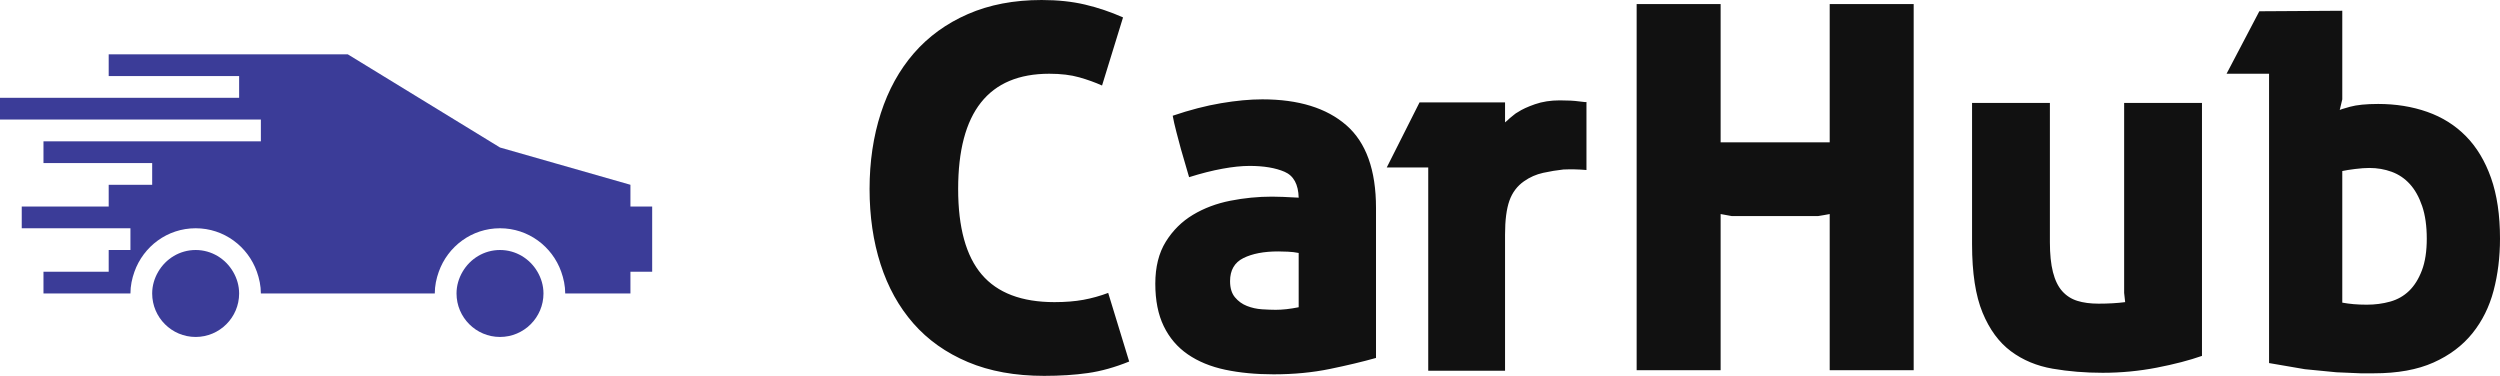
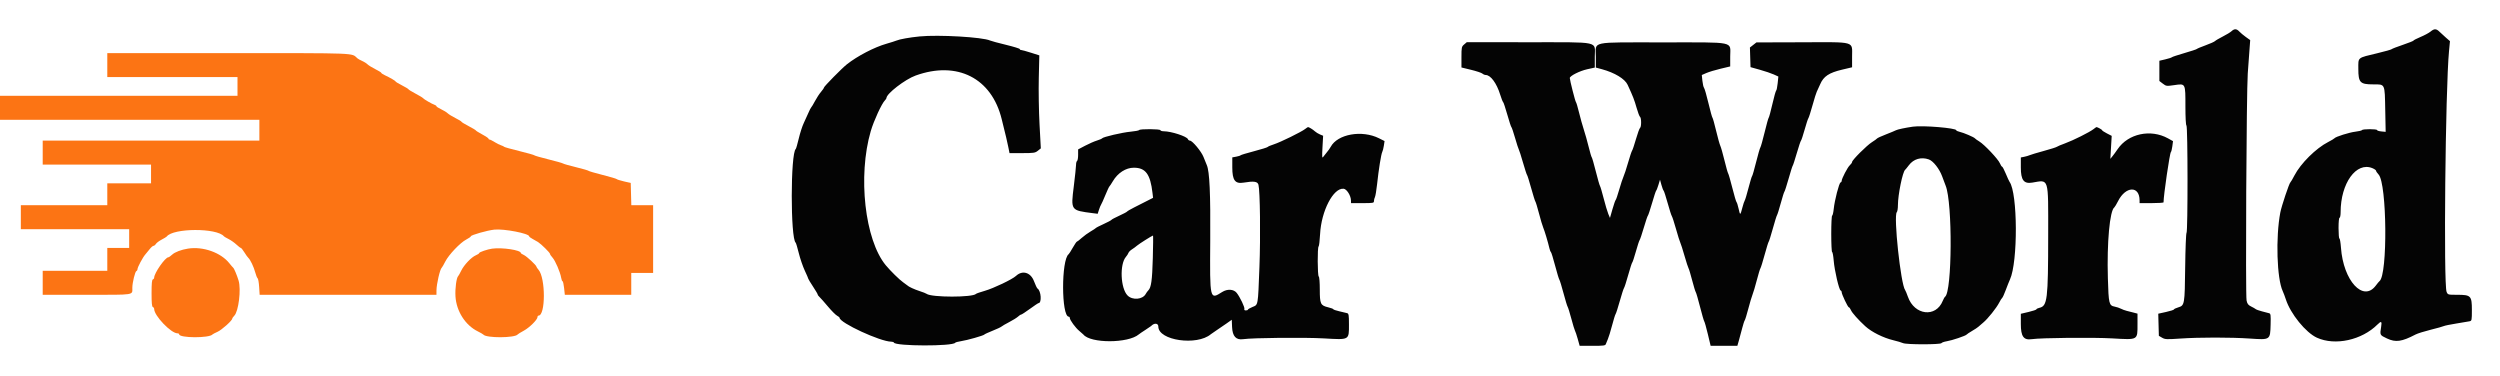
- <svg xmlns="http://www.w3.org/2000/svg" width="501.28" height="75.365" viewBox="0 0 230 34.579" class="css-1j8o68f" version="1.1" id="svg17">
-   <defs id="SvgjsDefs2381" />
-   <g id="SvgjsG2382" featurekey="PG4fjM-0" transform="matrix(2,0,0,2,0,-19)" fill="#3b3c98">
-     <g transform="translate(-270 -140)" id="g11">
-       <g id="g9">
-         <path d="M279,161c-0.736,0-1.375,0.405-1.722,1c-0.172,0.295-0.278,0.635-0.278,1c0,1.102,0.897,2,2,2c1.103,0,2-0.898,2-2    c0-0.365-0.105-0.705-0.278-1C280.375,161.405,279.737,161,279,161z" id="path3" />
-         <path d="M293,161c-0.736,0-1.375,0.405-1.722,1c-0.172,0.295-0.278,0.635-0.278,1c0,1.102,0.897,2,2,2c1.103,0,2-0.898,2-2    c0-0.365-0.105-0.705-0.278-1C294.375,161.405,293.737,161,293,161z" id="path5" />
-         <path d="M299,159v-1l-6-1.715L286,152h-11v1h6v1h-11v1h12v1h-10v1h5v1h-2v1h-4v1h5v1h-1v1h-3v1h4c0-0.352,0.072-0.686,0.184-1    c0.414-1.162,1.512-2,2.816-2c1.305,0,2.402,0.838,2.816,2c0.111,0.314,0.184,0.648,0.184,1h8c0-0.352,0.072-0.686,0.184-1    c0.414-1.162,1.512-2,2.816-2c1.305,0,2.402,0.838,2.816,2c0.111,0.314,0.184,0.648,0.184,1h3v-1h1v-3H299z" id="path7" />
-       </g>
-     </g>
-   </g>
-   <g id="SvgjsG2383" featurekey="jxYttZ-0" transform="matrix(2.355529,0,0,2.355529,78.25691,-13.04958)" fill="#111111">
-     <path d="M10.88 19.66 c-0.56 0.227 -1.097 0.377 -1.61 0.45 s-1.083 0.11 -1.71 0.11 c-1.133 0 -2.127 -0.18 -2.98 -0.54 s-1.563 -0.863 -2.13 -1.51 s-0.993 -1.417 -1.28 -2.31 s-0.43 -1.873 -0.43 -2.94 s0.147 -2.053 0.44 -2.96 s0.723 -1.687 1.29 -2.34 s1.27 -1.163 2.11 -1.53 s1.8 -0.55 2.88 -0.55 c0.627 0 1.193 0.06 1.7 0.18 s1 0.287 1.48 0.5 l-0.82 2.66 c-0.267 -0.12 -0.563 -0.227 -0.89 -0.32 s-0.717 -0.14 -1.17 -0.14 c-2.373 0 -3.56 1.5 -3.56 4.5 c0 1.507 0.307 2.62 0.92 3.34 s1.56 1.08 2.84 1.08 c0.427 0 0.803 -0.03 1.13 -0.09 s0.65 -0.15 0.97 -0.27 z M17.5 15.42 c-0.133 -0.027 -0.273 -0.043 -0.42 -0.05 s-0.273 -0.01 -0.38 -0.01 c-0.56 0 -1.013 0.087 -1.36 0.26 s-0.52 0.473 -0.52 0.9 c0 0.267 0.063 0.477 0.19 0.63 s0.283 0.267 0.47 0.34 s0.383 0.117 0.59 0.13 s0.383 0.02 0.53 0.02 c0.267 0 0.567 -0.033 0.9 -0.1 l0 -2.12 z M16.46 13.22 c0.107 0 0.25 0.003 0.43 0.01 s0.383 0.017 0.61 0.03 c-0.013 -0.52 -0.197 -0.857 -0.55 -1.01 s-0.81 -0.23 -1.37 -0.23 c-0.307 0 -0.66 0.037 -1.06 0.11 s-0.833 0.183 -1.3 0.33 l-0.32 -1.1 c-0.04 -0.147 -0.097 -0.36 -0.17 -0.64 s-0.123 -0.5 -0.15 -0.66 c0.667 -0.227 1.297 -0.39 1.89 -0.49 s1.13 -0.15 1.61 -0.15 c1.413 0 2.507 0.337 3.28 1.01 s1.16 1.75 1.16 3.23 l0 5.86 c-0.52 0.147 -1.12 0.29 -1.8 0.43 s-1.413 0.21 -2.2 0.21 c-0.693 0 -1.323 -0.06 -1.89 -0.18 s-1.053 -0.32 -1.46 -0.6 s-0.72 -0.647 -0.94 -1.1 s-0.33 -1.007 -0.33 -1.66 s0.137 -1.2 0.41 -1.64 s0.627 -0.79 1.06 -1.05 s0.92 -0.443 1.46 -0.55 s1.083 -0.16 1.63 -0.16 z M26.06 9.92 c0.16 -0.107 0.383 -0.21 0.67 -0.31 s0.61 -0.15 0.97 -0.15 c0.307 0 0.557 0.013 0.75 0.04 s0.29 0.033 0.29 0.02 l0 2.66 c-0.307 -0.027 -0.607 -0.033 -0.9 -0.02 c-0.253 0.027 -0.517 0.07 -0.79 0.13 s-0.523 0.17 -0.75 0.33 c-0.267 0.187 -0.457 0.44 -0.57 0.76 s-0.17 0.76 -0.17 1.32 l0 5.32 l-3 0 l0 -7.94 l-1.62 0 l1.28 -2.54 l3.34 0 l0 0.78 c0.067 -0.053 0.127 -0.107 0.18 -0.16 c0.053 -0.04 0.107 -0.083 0.16 -0.13 s0.107 -0.083 0.16 -0.11 z M30.7 5.7 l3.28 -0 l0 5.4 l4.26 0 l0 -5.4 l3.28 0 l0 14.3 l-3.28 0 l0 -6.1 c-0.08 0.013 -0.153 0.027 -0.22 0.04 l-0.24 0.04 l-3.36 0 l-0.44 -0.08 l0 6.1 l-3.28 0 l0 -14.3 z M43.8 9.56 l3.04 -0 l0 5.44 c0 0.467 0.04 0.857 0.12 1.17 s0.2 0.56 0.36 0.74 s0.357 0.307 0.59 0.38 s0.51 0.11 0.83 0.11 c0.387 0 0.733 -0.02 1.04 -0.06 l-0.04 -0.36 l0 -7.42 l3.04 0 l0 9.88 c-0.493 0.173 -1.083 0.327 -1.77 0.46 s-1.39 0.2 -2.11 0.2 c-0.68 0 -1.33 -0.053 -1.95 -0.16 s-1.163 -0.333 -1.63 -0.68 s-0.837 -0.85 -1.11 -1.51 s-0.41 -1.55 -0.41 -2.67 l0 -5.52 z M58.26 5.96 l-0 3.46 l-0.1 0.42 c0 -0.013 0.133 -0.057 0.4 -0.13 s0.633 -0.11 1.1 -0.11 c0.693 0 1.333 0.103 1.92 0.31 s1.09 0.523 1.51 0.95 s0.747 0.97 0.98 1.63 s0.35 1.45 0.35 2.37 c0 0.72 -0.083 1.397 -0.25 2.03 s-0.443 1.19 -0.83 1.67 s-0.893 0.86 -1.52 1.14 s-1.4 0.42 -2.32 0.42 l-0.53 0 l-0.94 -0.04 l-1.23 -0.12 l-1.4 -0.24 l0 -11.3 l-1.66 0 l1.28 -2.44 z M59.22 17.44 c0.32 0 0.623 -0.04 0.91 -0.12 s0.533 -0.22 0.74 -0.42 s0.373 -0.467 0.5 -0.8 s0.19 -0.747 0.19 -1.24 s-0.06 -0.917 -0.18 -1.27 s-0.28 -0.64 -0.48 -0.86 s-0.437 -0.38 -0.71 -0.48 s-0.563 -0.15 -0.87 -0.15 c-0.16 0 -0.347 0.013 -0.56 0.04 s-0.38 0.053 -0.5 0.08 l0 5.14 c0.147 0.027 0.297 0.047 0.45 0.06 s0.323 0.02 0.51 0.02 z" id="path14" />
+ <svg xmlns="http://www.w3.org/2000/svg" id="svg" version="1.1" width="400" height="60.124" viewBox="0, 0, 400,60.124">
+   <g id="svgg">
+     <path id="path0" d="M17.167 10.417 L 17.167 12.333 27.583 12.333 L 38.000 12.333 38.000 13.833 L 38.000 15.333 19.000 15.333 L 0.000 15.333 0.000 17.250 L 0.000 19.167 20.750 19.167 L 41.500 19.167 41.500 20.833 L 41.500 22.500 24.167 22.500 L 6.833 22.500 6.833 24.417 L 6.833 26.333 15.500 26.333 L 24.167 26.333 24.167 27.833 L 24.167 29.333 20.667 29.333 L 17.167 29.333 17.167 31.083 L 17.167 32.833 10.250 32.833 L 3.333 32.833 3.333 34.750 L 3.333 36.667 12.000 36.667 L 20.667 36.667 20.667 38.167 L 20.667 39.667 18.917 39.667 L 17.167 39.667 17.167 41.500 L 17.167 43.333 12.000 43.333 L 6.833 43.333 6.833 45.250 L 6.833 47.167 13.899 47.167 C 21.743 47.167,21.161 47.258,21.173 46.028 C 21.181 45.199,21.614 43.434,21.828 43.363 C 21.922 43.331,22.000 43.192,22.000 43.054 C 22.000 42.761,22.850 41.167,23.244 40.721 C 23.391 40.554,23.704 40.173,23.938 39.875 C 24.172 39.577,24.451 39.333,24.558 39.333 C 24.665 39.333,24.840 39.194,24.946 39.024 C 25.053 38.854,25.465 38.545,25.862 38.339 C 26.259 38.132,26.621 37.913,26.667 37.852 C 27.699 36.473,34.711 36.444,35.833 37.815 C 35.879 37.871,36.215 38.067,36.581 38.250 C 36.946 38.433,37.505 38.827,37.824 39.125 C 38.142 39.423,38.461 39.667,38.533 39.667 C 38.604 39.667,38.859 39.985,39.099 40.375 C 39.340 40.765,39.622 41.158,39.726 41.250 C 40.047 41.531,40.607 42.705,40.839 43.583 C 40.960 44.042,41.131 44.465,41.220 44.525 C 41.309 44.584,41.418 45.203,41.463 45.900 L 41.544 47.167 55.689 47.167 L 69.833 47.167 69.837 46.458 C 69.843 45.440,70.400 43.045,70.679 42.833 C 70.740 42.788,70.991 42.351,71.237 41.863 C 71.794 40.760,73.642 38.818,74.608 38.321 C 75.007 38.115,75.333 37.887,75.333 37.812 C 75.333 37.609,77.943 36.865,79.093 36.740 C 80.623 36.575,84.667 37.355,84.667 37.816 C 84.667 37.883,84.910 38.068,85.208 38.226 C 85.506 38.384,85.900 38.609,86.083 38.725 C 86.600 39.053,88.000 40.437,88.000 40.621 C 88.000 40.711,88.181 40.980,88.403 41.219 C 88.844 41.696,89.642 43.552,89.786 44.438 C 89.836 44.747,89.936 45.000,90.009 45.000 C 90.081 45.000,90.192 45.487,90.256 46.083 L 90.372 47.167 95.686 47.167 L 101.000 47.167 101.000 45.417 L 101.000 43.667 102.750 43.667 L 104.500 43.667 104.500 38.250 L 104.500 32.833 102.756 32.833 L 101.011 32.833 100.964 31.054 L 100.917 29.275 99.833 29.023 C 99.237 28.884,98.712 28.718,98.667 28.654 C 98.621 28.590,97.608 28.291,96.417 27.990 C 95.225 27.689,94.212 27.392,94.167 27.331 C 94.121 27.270,93.221 27.009,92.167 26.753 C 91.112 26.496,90.175 26.229,90.083 26.159 C 89.992 26.089,88.942 25.792,87.750 25.499 C 86.558 25.207,85.546 24.915,85.500 24.852 C 85.454 24.788,84.367 24.480,83.083 24.167 C 81.800 23.853,80.712 23.548,80.667 23.488 C 80.621 23.427,80.396 23.320,80.167 23.248 C 79.938 23.177,79.470 22.941,79.128 22.726 C 78.786 22.510,78.430 22.333,78.337 22.333 C 78.243 22.333,78.167 22.269,78.167 22.190 C 78.167 22.111,77.722 21.810,77.180 21.520 C 76.637 21.231,76.168 20.939,76.138 20.872 C 76.108 20.805,75.578 20.487,74.960 20.167 C 74.342 19.846,73.836 19.536,73.835 19.478 C 73.834 19.420,73.404 19.158,72.879 18.895 C 72.354 18.632,71.792 18.286,71.630 18.127 C 71.469 17.967,70.998 17.678,70.585 17.483 C 70.172 17.289,69.833 17.072,69.833 17.001 C 69.833 16.930,69.702 16.829,69.542 16.776 C 69.121 16.638,67.794 15.871,67.680 15.700 C 67.627 15.621,67.096 15.300,66.500 14.988 C 65.904 14.675,65.391 14.360,65.359 14.288 C 65.328 14.215,64.866 13.936,64.333 13.667 C 63.801 13.398,63.339 13.119,63.307 13.047 C 63.248 12.912,62.476 12.463,61.542 12.020 C 61.244 11.879,61.000 11.713,61.000 11.652 C 61.000 11.590,60.570 11.325,60.045 11.062 C 59.520 10.799,58.951 10.446,58.781 10.277 C 58.610 10.109,58.222 9.867,57.919 9.740 C 57.615 9.613,57.264 9.414,57.139 9.296 C 56.238 8.455,57.412 8.500,36.516 8.500 L 17.167 8.500 17.167 10.417 M30.083 39.776 C 29.005 39.946,27.986 40.333,27.547 40.740 C 27.294 40.975,27.018 41.167,26.934 41.167 C 26.431 41.167,24.667 43.702,24.667 44.424 C 24.667 44.542,24.573 44.670,24.458 44.709 C 24.306 44.759,24.250 45.354,24.250 46.917 C 24.250 48.480,24.306 49.074,24.458 49.125 C 24.573 49.163,24.667 49.304,24.667 49.438 C 24.667 50.515,27.364 53.333,28.395 53.333 C 28.544 53.333,28.667 53.402,28.667 53.486 C 28.667 54.098,33.505 54.119,34.000 53.510 C 34.046 53.454,34.407 53.265,34.802 53.090 C 35.475 52.794,37.167 51.278,37.167 50.972 C 37.167 50.896,37.312 50.688,37.489 50.511 C 38.170 49.830,38.602 46.292,38.174 44.891 C 37.911 44.028,37.453 42.936,37.310 42.832 C 37.247 42.786,36.972 42.468,36.700 42.126 C 35.334 40.407,32.492 39.398,30.083 39.776 M78.750 39.783 C 78.012 39.881,76.667 40.340,76.667 40.493 C 76.667 40.566,76.432 40.723,76.146 40.842 C 75.427 41.140,74.253 42.371,73.797 43.305 C 73.588 43.733,73.372 44.121,73.316 44.167 C 73.034 44.399,72.797 46.164,72.876 47.434 C 73.023 49.787,74.445 52.024,76.417 53.003 C 76.875 53.230,77.289 53.469,77.337 53.532 C 77.775 54.112,82.417 54.091,82.833 53.507 C 82.879 53.443,83.318 53.174,83.809 52.909 C 84.715 52.421,86.000 51.140,86.000 50.727 C 86.000 50.602,86.070 50.500,86.155 50.500 C 87.302 50.500,87.306 44.480,86.160 43.159 C 85.980 42.952,85.833 42.735,85.833 42.677 C 85.833 42.455,84.269 40.999,83.813 40.798 C 83.549 40.681,83.333 40.538,83.333 40.480 C 83.333 40.014,80.384 39.566,78.750 39.783 " stroke="none" fill="#fc7414" fill-rule="evenodd" />
+     <path id="path1" d="M357.052 4.987 C 356.863 5.163,356.236 5.546,355.659 5.837 C 355.081 6.129,354.517 6.459,354.404 6.572 C 354.292 6.685,353.611 6.990,352.891 7.250 C 352.172 7.510,351.546 7.772,351.500 7.832 C 351.454 7.892,350.554 8.190,349.500 8.494 C 348.446 8.799,347.546 9.098,347.500 9.159 C 347.454 9.220,346.985 9.371,346.458 9.495 L 345.500 9.720 345.500 11.340 L 345.500 12.960 346.052 13.382 C 346.592 13.793,346.634 13.798,347.903 13.616 C 349.702 13.356,349.667 13.288,349.667 17.022 C 349.667 18.814,349.732 20.021,349.833 20.083 C 350.051 20.218,350.063 37.035,349.846 37.258 C 349.760 37.346,349.664 39.801,349.629 42.750 C 349.559 48.754,349.538 48.875,348.508 49.184 C 348.137 49.295,347.833 49.442,347.833 49.510 C 347.833 49.578,347.268 49.759,346.578 49.913 L 345.322 50.192 345.369 51.962 L 345.417 53.732 345.932 54.032 C 346.402 54.307,346.657 54.319,348.848 54.169 C 351.928 53.959,356.914 53.959,360.000 54.170 C 363.246 54.392,363.232 54.402,363.297 51.954 C 363.339 50.381,363.312 50.184,363.047 50.114 C 362.884 50.071,362.375 49.938,361.917 49.818 C 361.458 49.699,361.008 49.537,360.917 49.458 C 360.825 49.380,360.490 49.188,360.171 49.033 C 359.710 48.807,359.564 48.615,359.452 48.083 C 359.261 47.181,359.432 14.684,359.642 11.750 C 359.734 10.467,359.860 8.742,359.921 7.917 L 360.031 6.417 359.332 5.917 C 358.947 5.642,358.477 5.248,358.286 5.042 C 357.862 4.582,357.504 4.567,357.052 4.987 M388.888 5.053 C 388.629 5.266,387.910 5.653,387.292 5.912 C 386.673 6.171,386.167 6.431,386.167 6.489 C 386.167 6.548,385.398 6.855,384.458 7.173 C 383.519 7.490,382.710 7.804,382.660 7.870 C 382.611 7.935,381.598 8.222,380.410 8.507 C 377.106 9.300,377.333 9.115,377.333 11.010 C 377.333 13.210,377.609 13.500,379.697 13.500 C 381.651 13.500,381.555 13.300,381.638 17.565 L 381.706 21.096 381.020 21.030 C 380.642 20.994,380.333 20.898,380.333 20.816 C 380.333 20.624,378.049 20.620,377.930 20.811 C 377.881 20.891,377.408 21.006,376.879 21.067 C 375.906 21.179,373.693 21.873,373.514 22.123 C 373.460 22.197,373.012 22.464,372.518 22.717 C 370.561 23.715,368.100 26.155,367.106 28.080 C 366.822 28.632,366.532 29.125,366.464 29.175 C 366.268 29.318,365.043 32.980,364.849 34.000 C 364.093 37.981,364.296 44.579,365.237 46.583 C 365.366 46.858,365.590 47.453,365.736 47.904 C 366.476 50.206,368.921 53.219,370.707 54.032 C 373.623 55.359,377.896 54.422,380.415 51.903 C 381.005 51.313,381.130 51.399,380.984 52.292 C 380.764 53.623,380.756 53.606,381.917 54.155 C 383.308 54.812,384.279 54.676,386.500 53.515 C 386.821 53.348,387.908 53.007,388.917 52.758 C 389.925 52.509,390.865 52.246,391.006 52.173 C 391.147 52.101,392.047 51.917,393.006 51.764 C 393.965 51.610,394.919 51.450,395.125 51.406 C 395.485 51.330,395.500 51.257,395.500 49.592 C 395.500 47.324,395.347 47.167,393.140 47.167 C 391.683 47.167,391.655 47.159,391.458 46.708 C 390.951 45.546,391.263 14.198,391.843 8.167 L 391.995 6.583 391.372 6.043 C 391.030 5.746,390.560 5.314,390.327 5.085 C 389.802 4.566,389.490 4.559,388.888 5.053 M147.140 5.829 C 145.538 5.986,143.926 6.274,143.417 6.496 C 143.233 6.576,142.521 6.802,141.833 6.999 C 139.888 7.555,137.193 8.956,135.501 10.291 C 134.722 10.905,131.833 13.838,131.833 14.015 C 131.833 14.092,131.621 14.401,131.361 14.703 C 131.100 15.004,130.669 15.662,130.402 16.167 C 130.135 16.671,129.865 17.122,129.802 17.170 C 129.739 17.218,129.533 17.616,129.345 18.056 C 129.157 18.496,128.817 19.242,128.591 19.715 C 128.365 20.187,128.010 21.288,127.803 22.162 C 127.596 23.035,127.380 23.787,127.323 23.833 C 126.475 24.517,126.464 38.171,127.310 38.833 C 127.369 38.879,127.592 39.629,127.807 40.500 C 128.021 41.371,128.453 42.630,128.765 43.298 C 129.078 43.966,129.333 44.558,129.333 44.613 C 129.333 44.667,129.671 45.225,130.083 45.851 C 130.496 46.477,130.833 47.050,130.833 47.124 C 130.833 47.199,130.965 47.378,131.125 47.523 C 131.285 47.668,131.888 48.348,132.463 49.034 C 133.039 49.720,133.695 50.381,133.921 50.503 C 134.148 50.624,134.333 50.777,134.333 50.843 C 134.333 51.648,140.861 54.667,142.601 54.667 C 142.805 54.667,142.997 54.734,143.028 54.815 C 143.247 55.402,152.450 55.425,152.833 54.840 C 152.879 54.770,153.288 54.658,153.743 54.591 C 154.731 54.445,157.374 53.696,157.497 53.526 C 157.544 53.460,158.138 53.186,158.816 52.917 C 159.494 52.648,160.132 52.349,160.233 52.254 C 160.334 52.159,160.891 51.835,161.471 51.535 C 162.051 51.235,162.684 50.842,162.878 50.661 C 163.071 50.481,163.297 50.333,163.380 50.333 C 163.463 50.333,164.096 49.921,164.787 49.417 C 165.477 48.913,166.095 48.500,166.159 48.500 C 166.713 48.500,166.578 46.524,166.001 46.167 C 165.915 46.114,165.663 45.586,165.440 44.994 C 164.907 43.576,163.589 43.188,162.560 44.147 C 161.969 44.697,158.991 46.121,157.583 46.527 C 156.850 46.738,156.212 46.958,156.167 47.015 C 155.693 47.605,149.009 47.603,148.256 47.013 C 148.161 46.938,147.671 46.745,147.167 46.584 C 146.311 46.309,145.358 45.869,145.167 45.659 C 145.121 45.608,144.821 45.387,144.500 45.167 C 143.935 44.780,142.459 43.330,141.723 42.441 C 138.373 38.389,137.228 28.164,139.320 20.985 C 139.806 19.319,141.072 16.571,141.595 16.048 C 141.726 15.917,141.833 15.754,141.833 15.685 C 141.833 14.992,144.811 12.695,146.500 12.086 C 153.151 9.688,158.675 12.494,160.277 19.083 C 160.589 20.367,160.911 21.679,160.991 22.000 C 161.072 22.321,161.224 23.015,161.331 23.542 L 161.524 24.500 163.553 24.499 C 165.415 24.498,165.623 24.467,166.058 24.119 L 166.532 23.739 166.326 19.917 C 166.212 17.806,166.158 14.476,166.206 12.477 L 166.292 8.859 164.938 8.429 C 164.193 8.192,163.490 7.999,163.375 7.999 C 163.260 8.000,163.167 7.934,163.167 7.853 C 163.167 7.772,162.173 7.466,160.958 7.172 C 159.744 6.879,158.600 6.570,158.417 6.485 C 157.238 5.939,150.206 5.530,147.140 5.829 M234.260 7.117 C 233.855 7.465,233.833 7.570,233.833 9.140 L 233.833 10.796 235.375 11.171 C 236.223 11.377,237.035 11.648,237.180 11.773 C 237.325 11.898,237.566 12.000,237.716 12.000 C 238.495 12.000,239.467 13.317,240.026 15.130 C 240.216 15.746,240.428 16.287,240.499 16.333 C 240.569 16.379,240.869 17.279,241.167 18.333 C 241.464 19.387,241.759 20.287,241.822 20.333 C 241.886 20.379,242.153 21.167,242.415 22.083 C 242.678 23.000,242.945 23.825,243.008 23.917 C 243.072 24.008,243.372 24.946,243.675 26.000 C 243.978 27.054,244.272 27.954,244.328 28.000 C 244.384 28.046,244.679 28.983,244.982 30.083 C 245.286 31.183,245.592 32.158,245.662 32.250 C 245.732 32.342,245.994 33.204,246.244 34.167 C 246.493 35.129,246.796 36.142,246.916 36.417 C 247.130 36.905,247.682 38.752,247.912 39.748 C 247.975 40.022,248.081 40.285,248.148 40.332 C 248.214 40.378,248.515 41.354,248.817 42.500 C 249.118 43.646,249.425 44.658,249.498 44.750 C 249.571 44.842,249.870 45.816,250.162 46.915 C 250.454 48.014,250.751 48.989,250.821 49.082 C 250.892 49.174,251.160 50.038,251.417 51.000 C 251.673 51.962,251.935 52.825,251.999 52.917 C 252.063 53.008,252.258 53.590,252.431 54.208 L 252.746 55.333 254.795 55.333 C 256.599 55.333,256.855 55.299,256.938 55.042 C 256.990 54.881,257.136 54.525,257.262 54.250 C 257.388 53.975,257.688 53.000,257.928 52.083 C 258.168 51.167,258.424 50.342,258.497 50.250 C 258.570 50.158,258.871 49.221,259.167 48.167 C 259.462 47.112,259.767 46.172,259.844 46.076 C 259.921 45.980,260.223 45.043,260.515 43.993 C 260.807 42.943,261.097 42.046,261.159 42.000 C 261.222 41.954,261.482 41.167,261.739 40.250 C 261.995 39.333,262.265 38.507,262.340 38.414 C 262.415 38.321,262.718 37.421,263.013 36.414 C 263.309 35.407,263.601 34.546,263.662 34.500 C 263.724 34.454,264.023 33.554,264.328 32.500 C 264.632 31.446,264.929 30.546,264.988 30.500 C 265.047 30.454,265.208 30.042,265.347 29.583 L 265.600 28.750 265.829 29.583 C 265.955 30.042,266.112 30.454,266.177 30.500 C 266.242 30.546,266.534 31.444,266.826 32.497 C 267.118 33.549,267.418 34.486,267.493 34.580 C 267.568 34.673,267.871 35.608,268.167 36.657 C 268.462 37.706,268.769 38.681,268.848 38.824 C 268.927 38.967,269.228 39.908,269.517 40.917 C 269.807 41.925,270.098 42.825,270.164 42.917 C 270.231 43.008,270.490 43.871,270.740 44.833 C 270.990 45.795,271.253 46.657,271.325 46.749 C 271.397 46.841,271.702 47.892,272.004 49.083 C 272.306 50.275,272.610 51.326,272.680 51.419 C 272.751 51.511,273.009 52.430,273.255 53.460 L 273.702 55.333 275.839 55.333 L 277.976 55.333 278.227 54.458 C 278.364 53.977,278.601 53.096,278.753 52.500 C 278.905 51.904,279.088 51.342,279.160 51.250 C 279.231 51.158,279.490 50.318,279.734 49.382 C 279.978 48.446,280.280 47.434,280.405 47.132 C 280.531 46.830,280.838 45.796,281.088 44.833 C 281.339 43.871,281.601 43.008,281.672 42.917 C 281.742 42.825,282.045 41.850,282.345 40.750 C 282.645 39.650,282.937 38.712,282.994 38.667 C 283.050 38.621,283.345 37.683,283.649 36.583 C 283.953 35.483,284.257 34.508,284.326 34.417 C 284.394 34.325,284.664 33.462,284.926 32.500 C 285.188 31.537,285.449 30.712,285.507 30.667 C 285.564 30.621,285.866 29.683,286.178 28.583 C 286.489 27.483,286.786 26.546,286.838 26.500 C 286.890 26.454,287.183 25.554,287.489 24.500 C 287.794 23.446,288.096 22.546,288.159 22.500 C 288.221 22.454,288.482 21.667,288.739 20.750 C 288.995 19.833,289.266 19.007,289.341 18.913 C 289.416 18.820,289.714 17.889,290.004 16.844 C 290.294 15.800,290.598 14.826,290.680 14.681 C 290.762 14.536,291.008 13.997,291.227 13.484 C 291.767 12.220,292.639 11.640,294.746 11.142 L 296.333 10.767 296.333 9.061 C 296.333 6.542,297.024 6.738,288.223 6.765 L 281.029 6.786 280.508 7.194 L 279.987 7.602 280.035 9.173 L 280.083 10.743 281.583 11.163 C 282.408 11.394,283.411 11.733,283.811 11.915 L 284.538 12.247 284.427 13.327 C 284.366 13.921,284.258 14.447,284.186 14.495 C 284.114 14.544,283.841 15.521,283.578 16.667 C 283.316 17.813,283.052 18.787,282.992 18.833 C 282.933 18.879,282.639 19.929,282.340 21.167 C 282.040 22.404,281.734 23.494,281.658 23.588 C 281.583 23.682,281.279 24.732,280.983 25.921 C 280.687 27.110,280.397 28.121,280.338 28.167 C 280.279 28.212,280.017 29.075,279.756 30.083 C 279.496 31.092,279.226 31.992,279.157 32.083 C 279.087 32.175,278.916 32.689,278.777 33.225 C 278.445 34.498,278.424 34.503,278.173 33.376 C 278.056 32.848,277.907 32.379,277.842 32.333 C 277.777 32.287,277.478 31.275,277.178 30.083 C 276.878 28.892,276.575 27.842,276.506 27.750 C 276.437 27.658,276.172 26.721,275.916 25.667 C 275.661 24.613,275.362 23.563,275.252 23.333 C 275.142 23.104,274.839 22.017,274.577 20.917 C 274.316 19.817,274.053 18.879,273.993 18.833 C 273.933 18.787,273.644 17.741,273.351 16.508 C 273.059 15.276,272.742 14.175,272.649 14.062 C 272.555 13.949,272.435 13.439,272.383 12.929 L 272.287 12.002 273.018 11.684 C 273.421 11.508,274.444 11.199,275.292 10.996 L 276.833 10.628 276.833 9.046 C 276.833 6.557,277.903 6.782,266.076 6.782 C 254.213 6.782,255.333 6.543,255.333 9.075 L 255.333 10.810 256.292 11.070 C 258.354 11.631,259.980 12.613,260.418 13.563 C 261.293 15.459,261.493 15.972,261.855 17.250 C 262.062 17.983,262.311 18.637,262.408 18.702 C 262.635 18.856,262.637 20.309,262.409 20.464 C 262.314 20.530,262.020 21.333,261.757 22.250 C 261.494 23.167,261.213 24.003,261.132 24.109 C 261.051 24.215,260.764 25.076,260.494 26.022 C 260.223 26.969,259.895 27.969,259.764 28.246 C 259.634 28.523,259.324 29.462,259.075 30.333 C 258.826 31.204,258.571 31.954,258.507 32.000 C 258.443 32.046,258.212 32.710,257.993 33.476 L 257.595 34.868 257.326 34.226 C 257.178 33.872,256.846 32.758,256.589 31.750 C 256.332 30.742,256.065 29.842,255.996 29.750 C 255.927 29.658,255.626 28.608,255.327 27.417 C 255.028 26.225,254.736 25.212,254.678 25.167 C 254.621 25.121,254.399 24.371,254.186 23.500 C 253.973 22.629,253.626 21.392,253.414 20.750 C 253.202 20.108,252.856 18.871,252.645 18.000 C 252.433 17.129,252.210 16.379,252.148 16.333 C 252.042 16.255,251.167 12.820,251.167 12.483 C 251.167 12.148,252.745 11.349,253.926 11.087 L 255.167 10.811 255.167 9.076 C 255.167 6.530,256.268 6.769,244.489 6.759 L 234.687 6.750 234.260 7.117 M306.083 20.264 C 304.865 20.437,303.599 20.704,303.352 20.841 C 303.204 20.922,302.485 21.221,301.754 21.505 C 301.022 21.788,300.385 22.080,300.337 22.152 C 300.289 22.224,299.917 22.492,299.510 22.747 C 298.684 23.265,296.333 25.611,296.333 25.918 C 296.333 26.026,296.173 26.258,295.977 26.433 C 295.620 26.750,294.667 28.577,294.667 28.944 C 294.667 29.051,294.586 29.166,294.487 29.199 C 294.252 29.277,293.540 32.038,293.398 33.418 C 293.337 34.013,293.223 34.500,293.144 34.500 C 293.065 34.500,293.000 35.813,293.000 37.417 C 293.000 39.021,293.064 40.333,293.142 40.333 C 293.220 40.333,293.333 40.952,293.393 41.708 C 293.515 43.249,294.244 46.387,294.500 46.472 C 294.592 46.503,294.667 46.624,294.667 46.741 C 294.667 47.079,295.655 49.167,295.815 49.167 C 295.894 49.167,296.046 49.373,296.151 49.625 C 296.331 50.054,297.332 51.177,298.437 52.190 C 299.451 53.120,301.310 54.049,302.941 54.441 C 303.569 54.592,304.264 54.798,304.484 54.899 C 305.027 55.149,310.469 55.150,310.631 54.900 C 310.696 54.800,311.076 54.666,311.475 54.604 C 312.306 54.474,314.520 53.729,314.658 53.532 C 314.708 53.460,315.101 53.198,315.530 52.950 C 315.959 52.702,316.409 52.406,316.530 52.290 C 316.651 52.175,317.005 51.871,317.317 51.613 C 318.050 51.009,319.439 49.271,319.873 48.417 C 320.059 48.050,320.274 47.710,320.350 47.660 C 320.426 47.611,320.682 47.049,320.919 46.410 C 321.155 45.772,321.458 45.014,321.591 44.725 C 322.881 41.929,322.836 30.873,321.527 29.096 C 321.455 28.997,321.185 28.410,320.929 27.792 C 320.672 27.173,320.405 26.667,320.335 26.667 C 320.265 26.667,320.106 26.423,319.983 26.126 C 319.708 25.462,317.510 23.134,316.686 22.634 C 316.355 22.432,316.043 22.210,315.994 22.141 C 315.863 21.953,314.168 21.228,313.542 21.092 C 313.244 21.027,313.000 20.912,313.000 20.838 C 313.000 20.485,307.650 20.042,306.083 20.264 M208.814 20.645 C 208.216 21.114,204.877 22.752,203.833 23.088 C 203.329 23.250,202.878 23.442,202.830 23.514 C 202.782 23.587,201.807 23.890,200.663 24.190 C 199.519 24.489,198.546 24.783,198.500 24.843 C 198.454 24.903,198.135 25.004,197.792 25.067 L 197.167 25.182 197.167 26.781 C 197.167 28.843,197.612 29.446,198.966 29.221 C 200.620 28.945,201.209 29.029,201.353 29.562 C 201.612 30.520,201.698 37.836,201.509 42.750 C 201.267 49.034,201.319 48.738,200.400 49.116 C 199.997 49.281,199.668 49.473,199.667 49.542 C 199.667 49.610,199.519 49.667,199.339 49.667 C 199.126 49.667,199.042 49.585,199.100 49.434 C 199.193 49.190,198.398 47.526,197.872 46.863 C 197.388 46.255,196.380 46.195,195.540 46.725 C 193.558 47.976,193.569 48.026,193.638 38.583 C 193.694 30.961,193.534 27.429,193.089 26.417 C 192.968 26.142,192.729 25.554,192.559 25.110 C 192.228 24.246,190.777 22.500,190.390 22.500 C 190.262 22.500,190.116 22.394,190.066 22.264 C 189.896 21.823,187.419 21.013,186.208 21.004 C 185.910 21.002,185.667 20.925,185.667 20.833 C 185.667 20.628,182.391 20.605,182.264 20.810 C 182.216 20.889,181.607 21.005,180.912 21.068 C 179.577 21.189,176.504 21.903,176.344 22.130 C 176.292 22.204,175.912 22.367,175.500 22.492 C 175.088 22.617,174.244 22.986,173.625 23.312 L 172.500 23.903 172.500 24.775 C 172.500 25.255,172.425 25.693,172.333 25.750 C 172.242 25.807,172.167 26.092,172.167 26.385 C 172.167 26.677,172.005 28.219,171.807 29.810 C 171.323 33.686,171.300 33.653,174.856 34.107 L 175.628 34.205 175.836 33.561 C 175.950 33.207,176.100 32.842,176.169 32.750 C 176.239 32.658,176.542 31.983,176.843 31.250 C 177.144 30.517,177.441 29.879,177.502 29.833 C 177.562 29.787,177.811 29.412,178.054 29.000 C 178.840 27.667,180.136 26.832,181.416 26.834 C 183.294 26.838,184.051 27.861,184.400 30.868 L 184.492 31.652 183.496 32.159 C 182.948 32.438,182.031 32.903,181.458 33.193 C 180.885 33.482,180.376 33.779,180.327 33.854 C 180.278 33.928,179.715 34.225,179.077 34.514 C 178.439 34.803,177.876 35.103,177.827 35.181 C 177.778 35.258,177.215 35.558,176.577 35.847 C 175.939 36.136,175.379 36.423,175.333 36.486 C 175.287 36.548,174.908 36.797,174.489 37.039 C 174.071 37.280,173.433 37.744,173.072 38.068 C 172.712 38.393,172.366 38.661,172.304 38.663 C 172.242 38.665,171.947 39.098,171.648 39.625 C 171.350 40.152,171.053 40.621,170.989 40.667 C 169.788 41.527,169.804 50.667,171.007 50.667 C 171.095 50.667,171.168 50.760,171.170 50.875 C 171.175 51.213,172.078 52.447,172.686 52.948 C 172.996 53.203,173.287 53.459,173.333 53.517 C 174.477 54.962,180.508 54.951,182.210 53.501 C 182.323 53.404,182.792 53.086,183.250 52.793 C 183.708 52.501,184.121 52.222,184.167 52.173 C 184.664 51.638,185.333 51.685,185.333 52.254 C 185.333 54.475,191.500 55.370,193.738 53.473 C 193.836 53.390,194.254 53.101,194.667 52.832 C 195.079 52.562,195.792 52.076,196.250 51.751 L 197.083 51.161 197.132 52.322 C 197.195 53.809,197.768 54.437,198.909 54.268 C 200.404 54.046,208.717 53.966,211.825 54.144 C 215.954 54.380,215.833 54.448,215.833 51.899 C 215.833 50.414,215.795 50.178,215.542 50.105 C 215.381 50.059,214.819 49.924,214.292 49.806 C 213.765 49.688,213.333 49.540,213.333 49.479 C 213.333 49.417,212.957 49.276,212.497 49.166 C 211.280 48.874,211.167 48.630,211.167 46.306 C 211.167 45.184,211.096 44.309,211.000 44.250 C 210.795 44.123,210.773 39.557,210.977 39.431 C 211.055 39.382,211.162 38.497,211.214 37.463 C 211.401 33.747,213.345 30.008,214.991 30.200 C 215.480 30.257,216.131 31.289,216.153 32.042 L 216.167 32.500 218.000 32.500 C 219.726 32.500,219.833 32.480,219.833 32.164 C 219.833 31.980,219.903 31.699,219.988 31.539 C 220.073 31.380,220.227 30.462,220.331 29.500 C 220.584 27.133,220.983 24.642,221.160 24.316 C 221.240 24.169,221.356 23.716,221.417 23.309 L 221.528 22.568 220.639 22.124 C 217.910 20.758,214.005 21.452,212.911 23.497 C 212.787 23.728,212.513 24.117,212.301 24.361 C 212.090 24.605,211.822 24.943,211.706 25.111 C 211.533 25.362,211.514 25.086,211.597 23.569 L 211.700 21.721 211.201 21.514 C 210.926 21.400,210.558 21.173,210.382 21.010 C 210.079 20.727,209.439 20.333,209.283 20.333 C 209.244 20.333,209.033 20.474,208.814 20.645 M334.971 20.654 C 334.343 21.148,331.716 22.463,330.422 22.932 C 329.784 23.163,329.184 23.415,329.089 23.492 C 328.994 23.569,328.054 23.866,327.000 24.153 C 325.946 24.440,324.933 24.744,324.750 24.828 C 324.567 24.912,324.173 25.028,323.875 25.087 L 323.333 25.193 323.333 26.790 C 323.333 28.817,323.805 29.443,325.160 29.217 C 327.877 28.762,327.718 28.240,327.710 37.583 C 327.700 48.000,327.583 48.961,326.292 49.255 C 326.040 49.313,325.833 49.418,325.833 49.488 C 325.833 49.559,325.271 49.749,324.583 49.911 L 323.333 50.206 323.333 51.838 C 323.333 53.834,323.782 54.460,325.075 54.268 C 326.570 54.046,334.884 53.966,337.991 54.144 C 342.122 54.380,342.000 54.449,342.000 51.894 L 342.000 50.180 341.375 50.016 C 341.031 49.926,340.530 49.799,340.261 49.733 C 339.992 49.668,339.580 49.515,339.344 49.392 C 339.109 49.269,338.669 49.121,338.366 49.064 C 337.442 48.889,337.378 48.628,337.259 44.500 C 337.093 38.798,337.560 33.695,338.296 33.179 C 338.370 33.126,338.640 32.671,338.896 32.167 C 340.112 29.771,342.317 29.691,342.331 32.042 L 342.333 32.500 344.250 32.500 C 345.304 32.500,346.167 32.443,346.167 32.374 C 346.167 31.267,347.161 24.460,347.341 24.333 C 347.406 24.287,347.510 23.875,347.571 23.417 L 347.682 22.583 346.883 22.140 C 344.111 20.604,340.507 21.376,338.821 23.867 C 338.555 24.261,338.183 24.771,337.995 25.000 L 337.654 25.417 337.763 23.578 L 337.872 21.739 337.102 21.343 C 336.679 21.126,336.333 20.896,336.333 20.834 C 336.333 20.739,335.602 20.333,335.431 20.333 C 335.402 20.333,335.195 20.478,334.971 20.654 M308.611 25.506 C 309.313 25.750,310.313 27.023,310.747 28.224 C 310.951 28.788,311.201 29.453,311.302 29.701 C 312.423 32.448,312.346 46.700,311.207 47.485 C 311.128 47.539,310.962 47.836,310.837 48.144 C 309.738 50.860,306.307 50.455,305.267 47.486 C 305.093 46.990,304.893 46.508,304.824 46.417 C 304.117 45.490,302.940 34.493,303.489 33.944 C 303.587 33.847,303.667 33.350,303.667 32.842 C 303.668 31.161,304.420 27.475,304.825 27.167 C 304.885 27.121,305.154 26.791,305.422 26.434 C 306.177 25.429,307.384 25.078,308.611 25.506 M379.589 26.908 C 379.907 27.041,380.167 27.225,380.167 27.316 C 380.167 27.408,380.350 27.681,380.575 27.923 C 381.920 29.375,382.042 44.015,380.716 44.985 C 380.642 45.039,380.377 45.358,380.127 45.693 C 378.115 48.394,374.932 44.928,374.554 39.625 C 374.497 38.823,374.386 38.167,374.308 38.167 C 374.230 38.167,374.167 37.417,374.167 36.500 C 374.167 35.500,374.233 34.833,374.333 34.833 C 374.425 34.833,374.500 34.435,374.500 33.947 C 374.500 29.306,377.012 25.832,379.589 26.908 M184.450 41.292 C 184.350 44.871,184.194 45.996,183.734 46.457 C 183.604 46.587,183.417 46.843,183.319 47.027 C 182.835 47.930,181.208 48.074,180.417 47.284 C 179.279 46.146,179.117 42.269,180.158 41.083 C 180.319 40.900,180.495 40.623,180.550 40.468 C 180.604 40.313,180.859 40.055,181.116 39.896 C 181.373 39.736,181.745 39.462,181.944 39.287 C 182.252 39.016,184.288 37.729,184.484 37.683 C 184.520 37.674,184.505 39.298,184.450 41.292 " stroke="none" fill="#040404" fill-rule="evenodd" />
  </g>
</svg>
